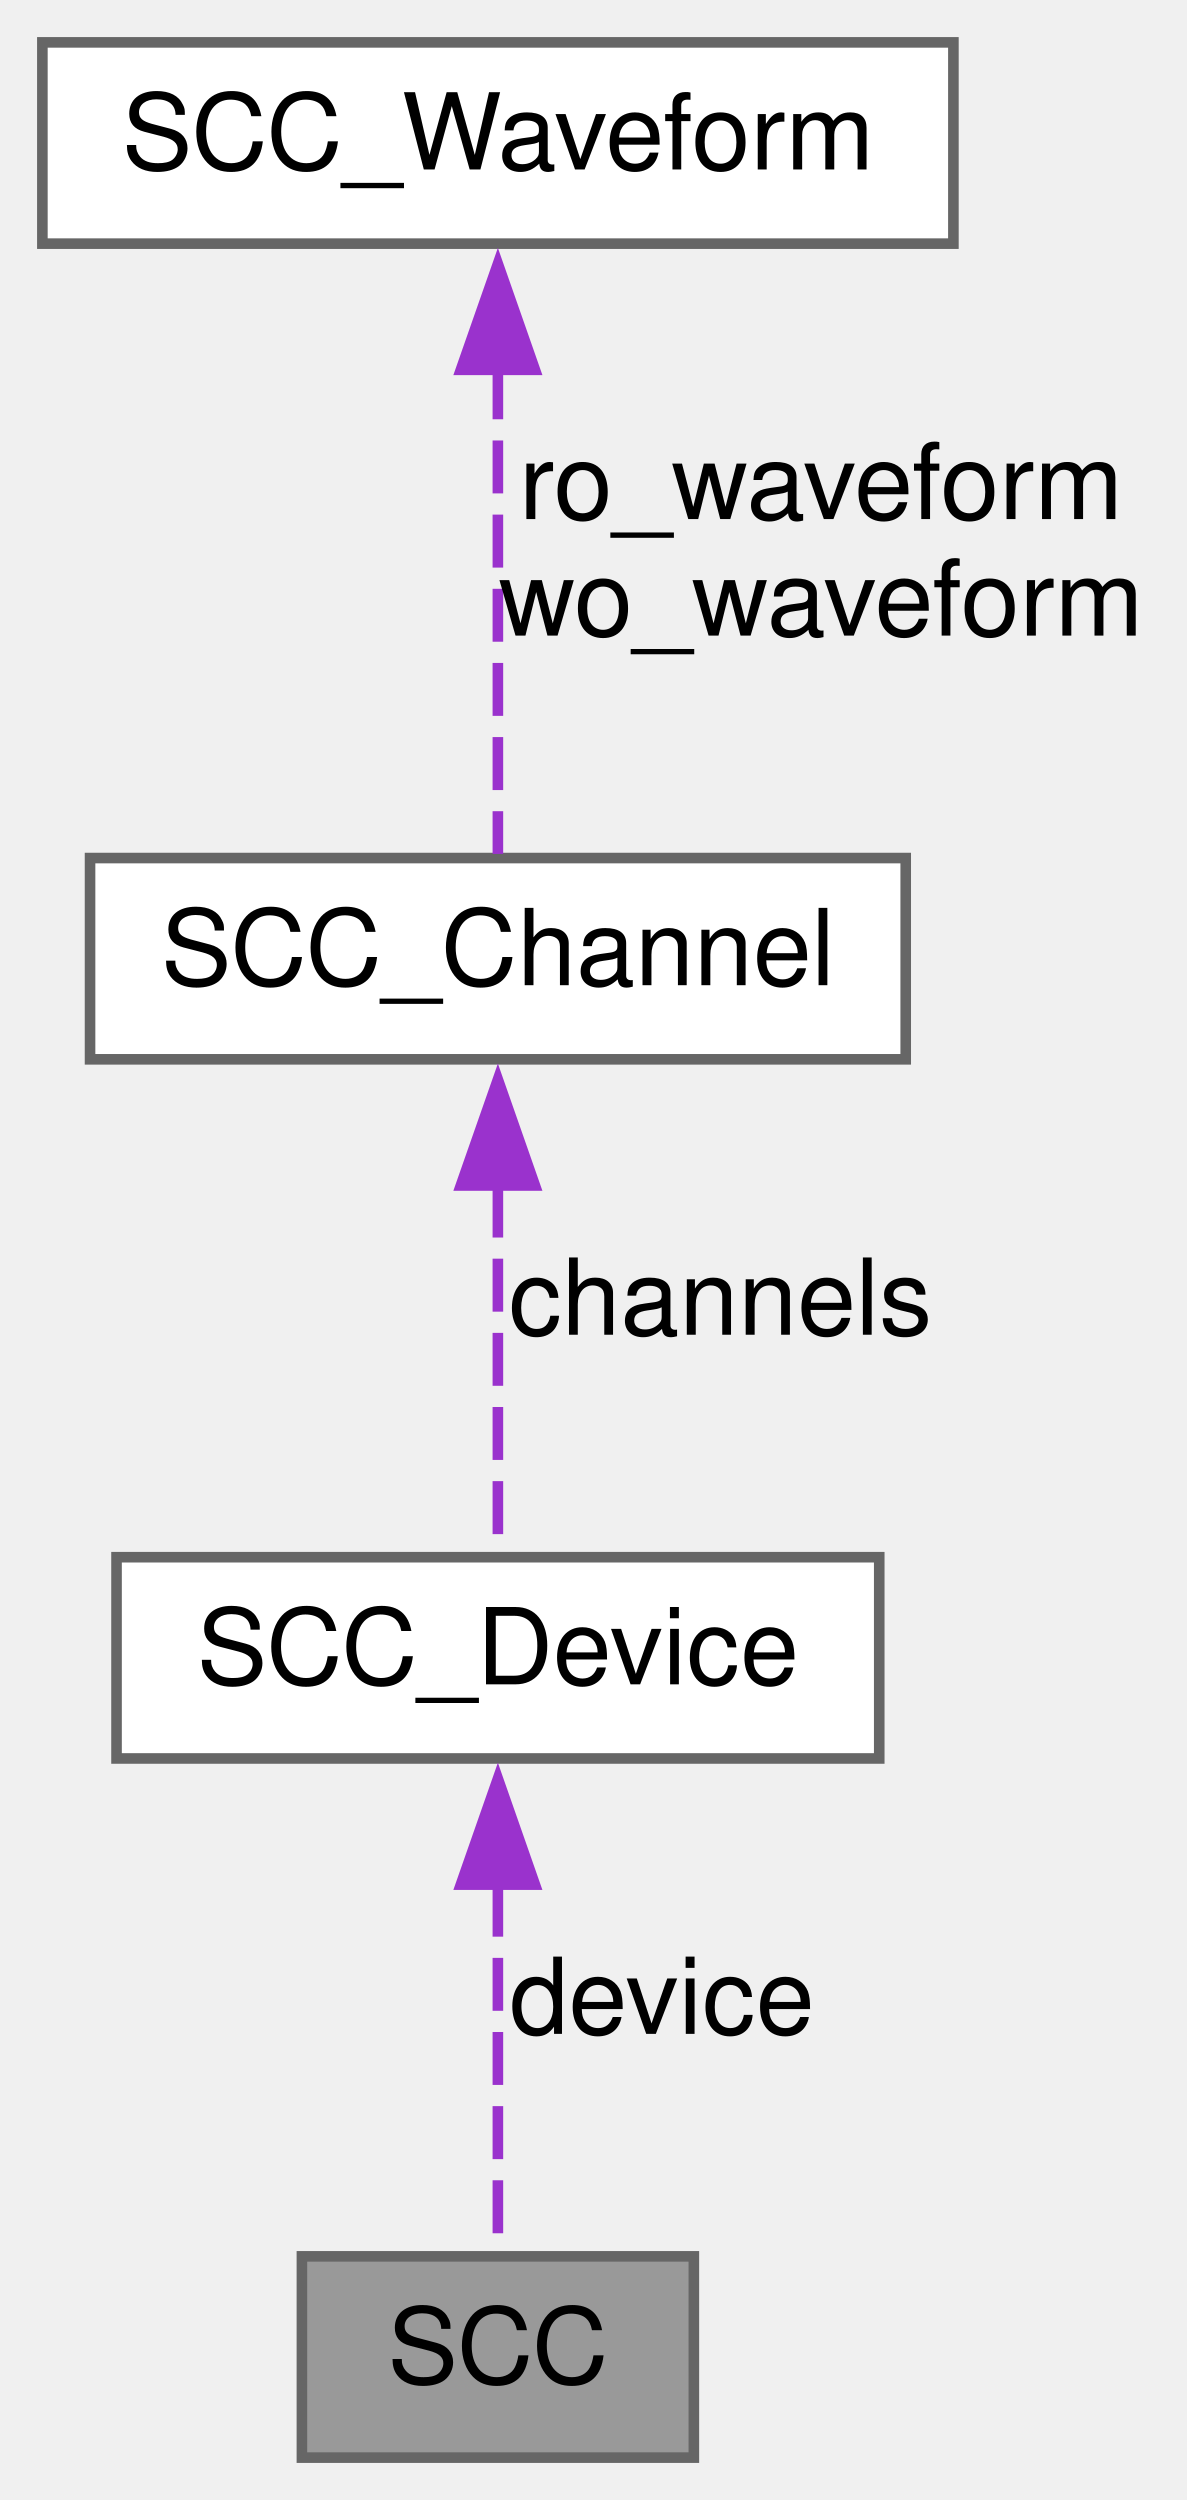
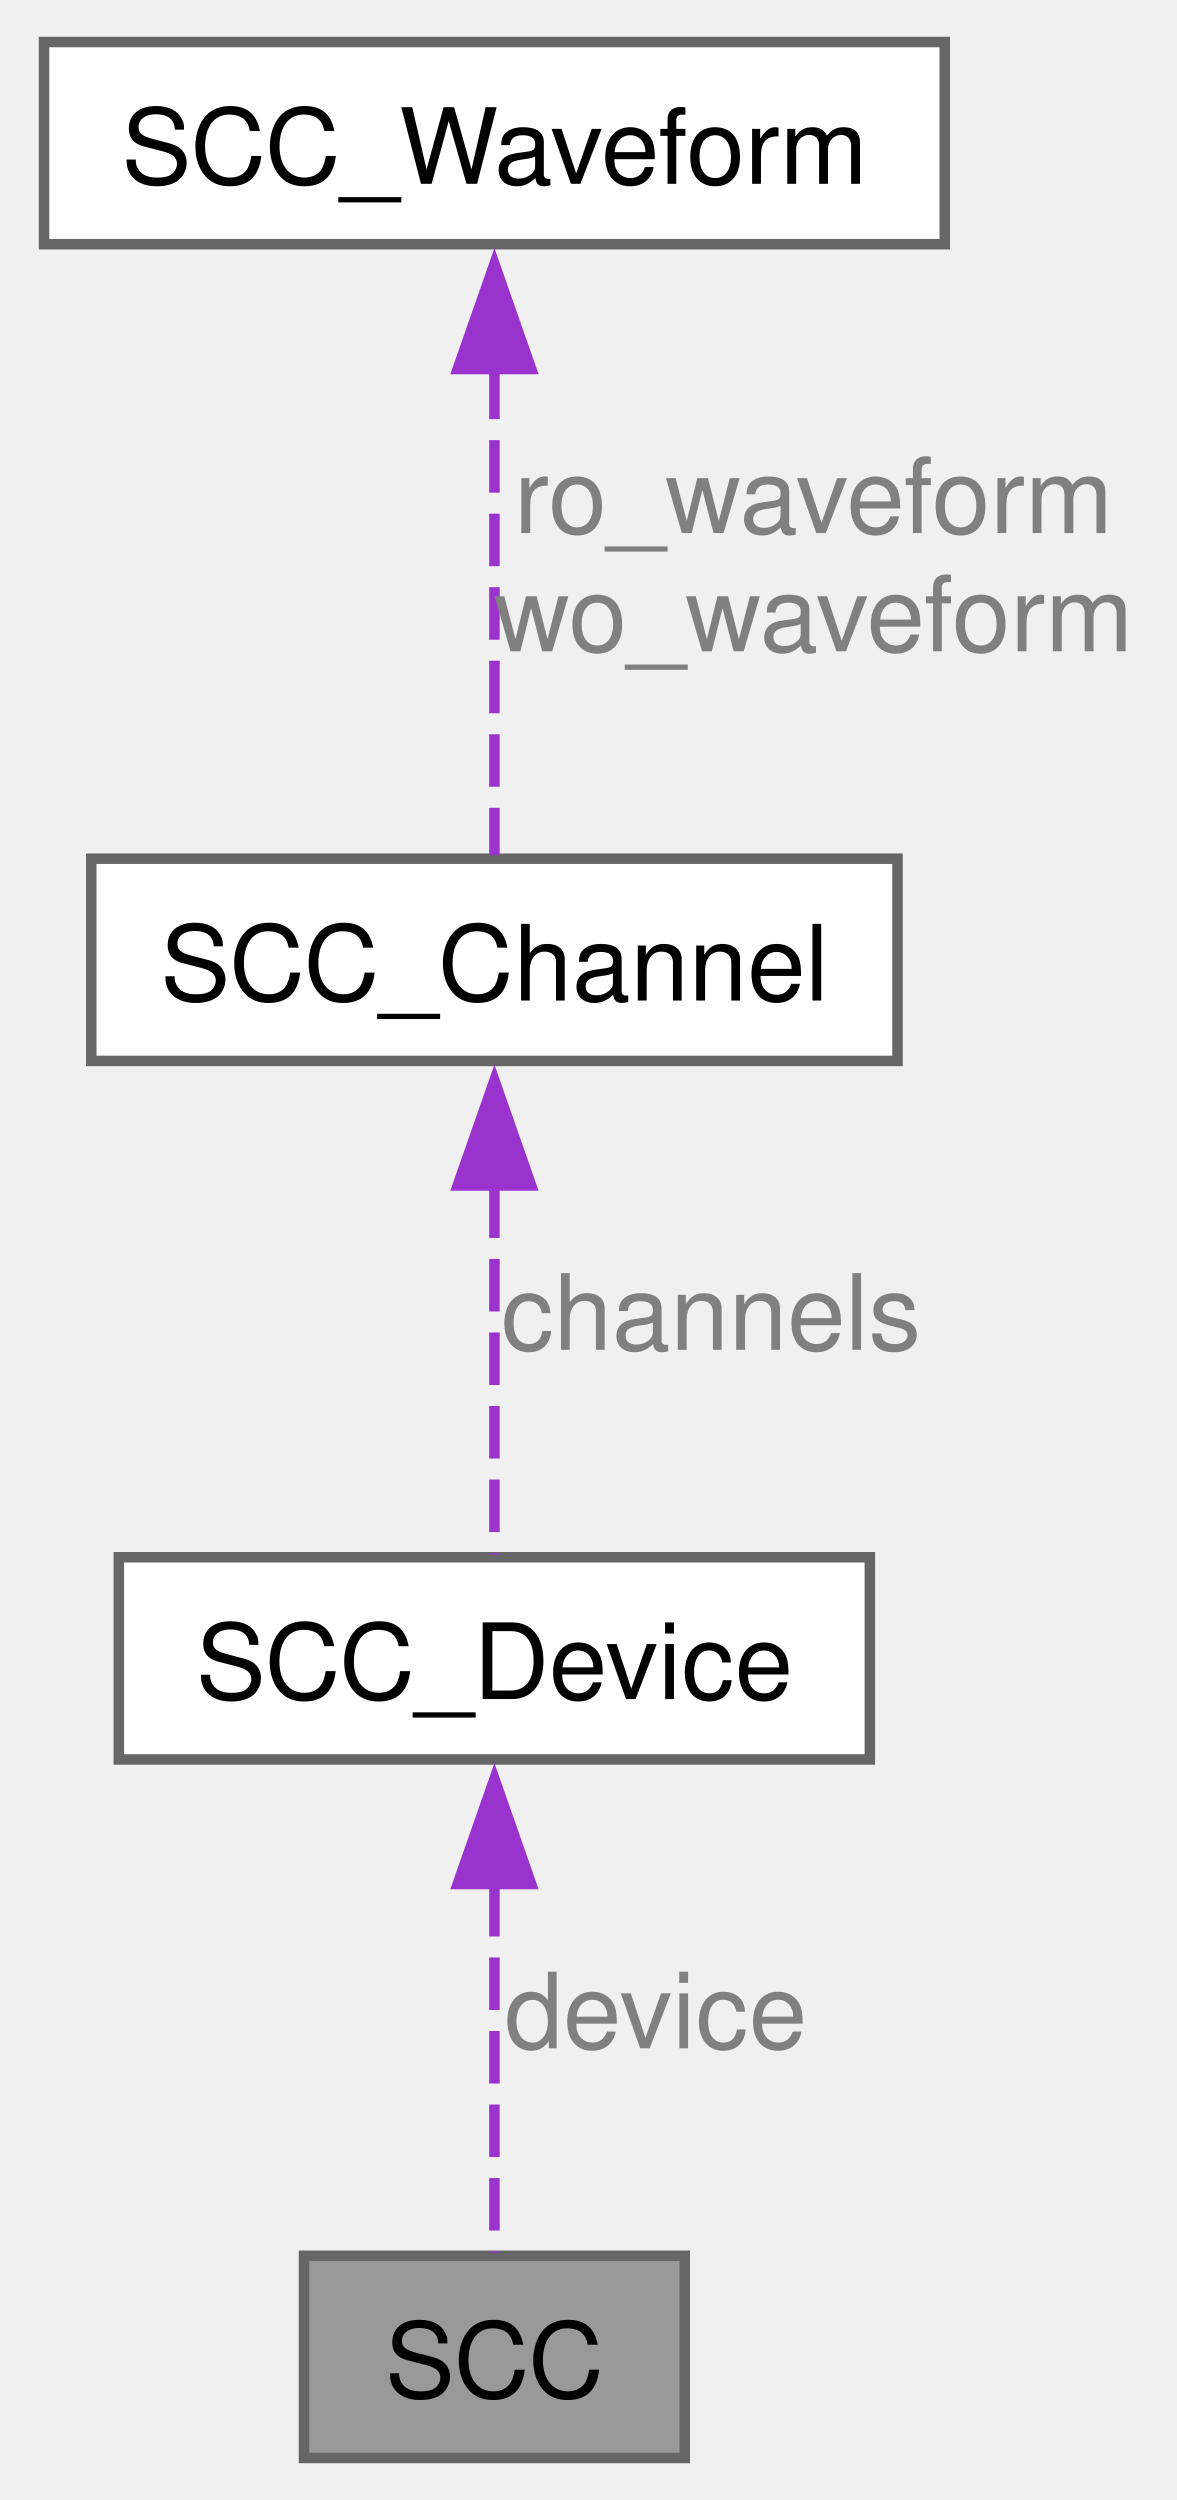
- <svg xmlns="http://www.w3.org/2000/svg" xmlns:xlink="http://www.w3.org/1999/xlink" width="112pt" height="236pt" viewBox="0.00 0.00 112.00 236.00">
-   <g id="graph0" class="graph" transform="scale(1 1) rotate(0) translate(4 232)">
-     <g id="node1" class="node">
-       <g id="a_node1">
+ <svg xmlns="http://www.w3.org/2000/svg" xmlns:xlink="http://www.w3.org/1999/xlink" width="112pt" height="238pt" viewBox="0.00 0.00 111.62 238.00">
+   <g id="graph0" class="graph" transform="scale(1 1) rotate(0) translate(4 234)">
+     <g id="Node000001" class="node">
+       <g id="a_Node000001">
        <a xlink:title="SCC Handle.">
-           <polygon fill="#999999" stroke="#666666" points="61.5,-19 24.5,-19 24.5,0 61.5,0 61.5,-19" />
-           <text text-anchor="middle" x="43" y="-7" font-family="Helvetica,sans-Serif" font-size="10.00">SCC</text>
+           <polygon fill="#999999" stroke="#666666" points="61,-19.25 24.75,-19.25 24.75,0 61,0 61,-19.25" />
+           <text text-anchor="middle" x="42.88" y="-5.75" font-family="Helvetica,sans-Serif" font-size="10.00">SCC</text>
        </a>
      </g>
    </g>
-     <g id="node2" class="node">
-       <g id="a_node2">
+     <g id="Node000002" class="node">
+       <g id="a_Node000002">
        <a xlink:href="group__SCC__DEVICE.html#structSCC__Device" target="_top" xlink:title="Device interface for SCC/SCC+ sound chip.">
-           <polygon fill="white" stroke="#666666" points="79,-85 7,-85 7,-66 79,-66 79,-85" />
-           <text text-anchor="middle" x="43" y="-73" font-family="Helvetica,sans-Serif" font-size="10.00">SCC_Device</text>
+           <polygon fill="white" stroke="#666666" points="78.62,-85.75 7.12,-85.75 7.12,-66.5 78.62,-66.5 78.62,-85.75" />
+           <text text-anchor="middle" x="42.88" y="-72.25" font-family="Helvetica,sans-Serif" font-size="10.00">SCC_Device</text>
        </a>
      </g>
    </g>
-     <g id="edge1" class="edge">
-       <path fill="none" stroke="#9a32cd" stroke-dasharray="5,2" d="M43,-54.18C43,-42.44 43,-28.27 43,-19.32" />
-       <polygon fill="#9a32cd" stroke="#9a32cd" points="39.5,-54.09 43,-64.09 46.5,-54.09 39.5,-54.09" />
-       <text text-anchor="middle" x="58.5" y="-40" font-family="Helvetica,sans-Serif" font-size="10.00"> device</text>
+     <g id="edge1_Node000001_Node000002" class="edge">
+       <g id="a_edge1_Node000001_Node000002">
+         <a xlink:title=" ">
+           <path fill="none" stroke="#9a32cd" stroke-dasharray="5,2" d="M42.88,-54.65C42.88,-42.82 42.88,-28.54 42.88,-19.52" />
+           <polygon fill="#9a32cd" stroke="#9a32cd" points="39.38,-54.64 42.88,-64.64 46.38,-54.64 39.38,-54.64" />
+         </a>
+       </g>
+       <text text-anchor="middle" x="58.25" y="-39" font-family="Helvetica,sans-Serif" font-size="10.00" fill="grey"> device</text>
    </g>
-     <g id="node3" class="node">
-       <g id="a_node3">
+     <g id="Node000003" class="node">
+       <g id="a_Node000003">
        <a xlink:href="group__SCC__DEVICE.html#structSCC__Channel" target="_top" xlink:title="Device interface for a sound channel of SCC/SCC+ sound chip.">
-           <polygon fill="white" stroke="#666666" points="81.5,-151 4.5,-151 4.5,-132 81.5,-132 81.5,-151" />
-           <text text-anchor="middle" x="43" y="-139" font-family="Helvetica,sans-Serif" font-size="10.00">SCC_Channel</text>
+           <polygon fill="white" stroke="#666666" points="81.25,-152.25 4.5,-152.25 4.5,-133 81.25,-133 81.25,-152.25" />
+           <text text-anchor="middle" x="42.88" y="-138.75" font-family="Helvetica,sans-Serif" font-size="10.00">SCC_Channel</text>
        </a>
      </g>
    </g>
-     <g id="edge2" class="edge">
-       <path fill="none" stroke="#9a32cd" stroke-dasharray="5,2" d="M43,-120.18C43,-108.44 43,-94.27 43,-85.32" />
-       <polygon fill="#9a32cd" stroke="#9a32cd" points="39.5,-120.09 43,-130.09 46.5,-120.09 39.5,-120.09" />
-       <text text-anchor="middle" x="64" y="-106" font-family="Helvetica,sans-Serif" font-size="10.00"> channels</text>
+     <g id="edge2_Node000002_Node000003" class="edge">
+       <g id="a_edge2_Node000002_Node000003">
+         <a xlink:title=" ">
+           <path fill="none" stroke="#9a32cd" stroke-dasharray="5,2" d="M42.88,-121.15C42.88,-109.32 42.88,-95.04 42.88,-86.02" />
+           <polygon fill="#9a32cd" stroke="#9a32cd" points="39.38,-121.14 42.88,-131.14 46.38,-121.14 39.38,-121.14" />
+         </a>
+       </g>
+       <text text-anchor="middle" x="63.5" y="-105.5" font-family="Helvetica,sans-Serif" font-size="10.00" fill="grey"> channels</text>
    </g>
-     <g id="node4" class="node">
-       <g id="a_node4">
+     <g id="Node000004" class="node">
+       <g id="a_Node000004">
        <a xlink:href="group__SCC__DEVICE.html#structSCC__Waveform" target="_top" xlink:title="The structure of the SCC/SCC+ 32-byte waveform data register.">
-           <polygon fill="white" stroke="#666666" points="86,-228 0,-228 0,-209 86,-209 86,-228" />
-           <text text-anchor="middle" x="43" y="-216" font-family="Helvetica,sans-Serif" font-size="10.00">SCC_Waveform</text>
+           <polygon fill="white" stroke="#666666" points="85.75,-230 0,-230 0,-210.75 85.75,-210.75 85.75,-230" />
+           <text text-anchor="middle" x="42.88" y="-216.5" font-family="Helvetica,sans-Serif" font-size="10.00">SCC_Waveform</text>
        </a>
      </g>
    </g>
-     <g id="edge3" class="edge">
-       <path fill="none" stroke="#9a32cd" stroke-dasharray="5,2" d="M43,-197.42C43,-182.43 43,-162.66 43,-151.39" />
-       <polygon fill="#9a32cd" stroke="#9a32cd" points="39.5,-197.09 43,-207.09 46.5,-197.09 39.5,-197.09" />
-       <text text-anchor="middle" x="73.5" y="-183" font-family="Helvetica,sans-Serif" font-size="10.00"> ro_waveform</text>
-       <text text-anchor="middle" x="73.5" y="-172" font-family="Helvetica,sans-Serif" font-size="10.00">wo_waveform</text>
+     <g id="edge3_Node000003_Node000004" class="edge">
+       <g id="a_edge3_Node000003_Node000004">
+         <a xlink:title=" ">
+           <path fill="none" stroke="#9a32cd" stroke-dasharray="5,2" d="M42.88,-199.1C42.88,-183.95 42.88,-163.98 42.88,-152.6" />
+           <polygon fill="#9a32cd" stroke="#9a32cd" points="39.38,-198.87 42.88,-208.87 46.38,-198.87 39.38,-198.87" />
+         </a>
+       </g>
+       <text text-anchor="middle" x="73.25" y="-183.25" font-family="Helvetica,sans-Serif" font-size="10.00" fill="grey"> ro_waveform</text>
+       <text text-anchor="middle" x="73.25" y="-172" font-family="Helvetica,sans-Serif" font-size="10.00" fill="grey">wo_waveform</text>
    </g>
  </g>
</svg>
